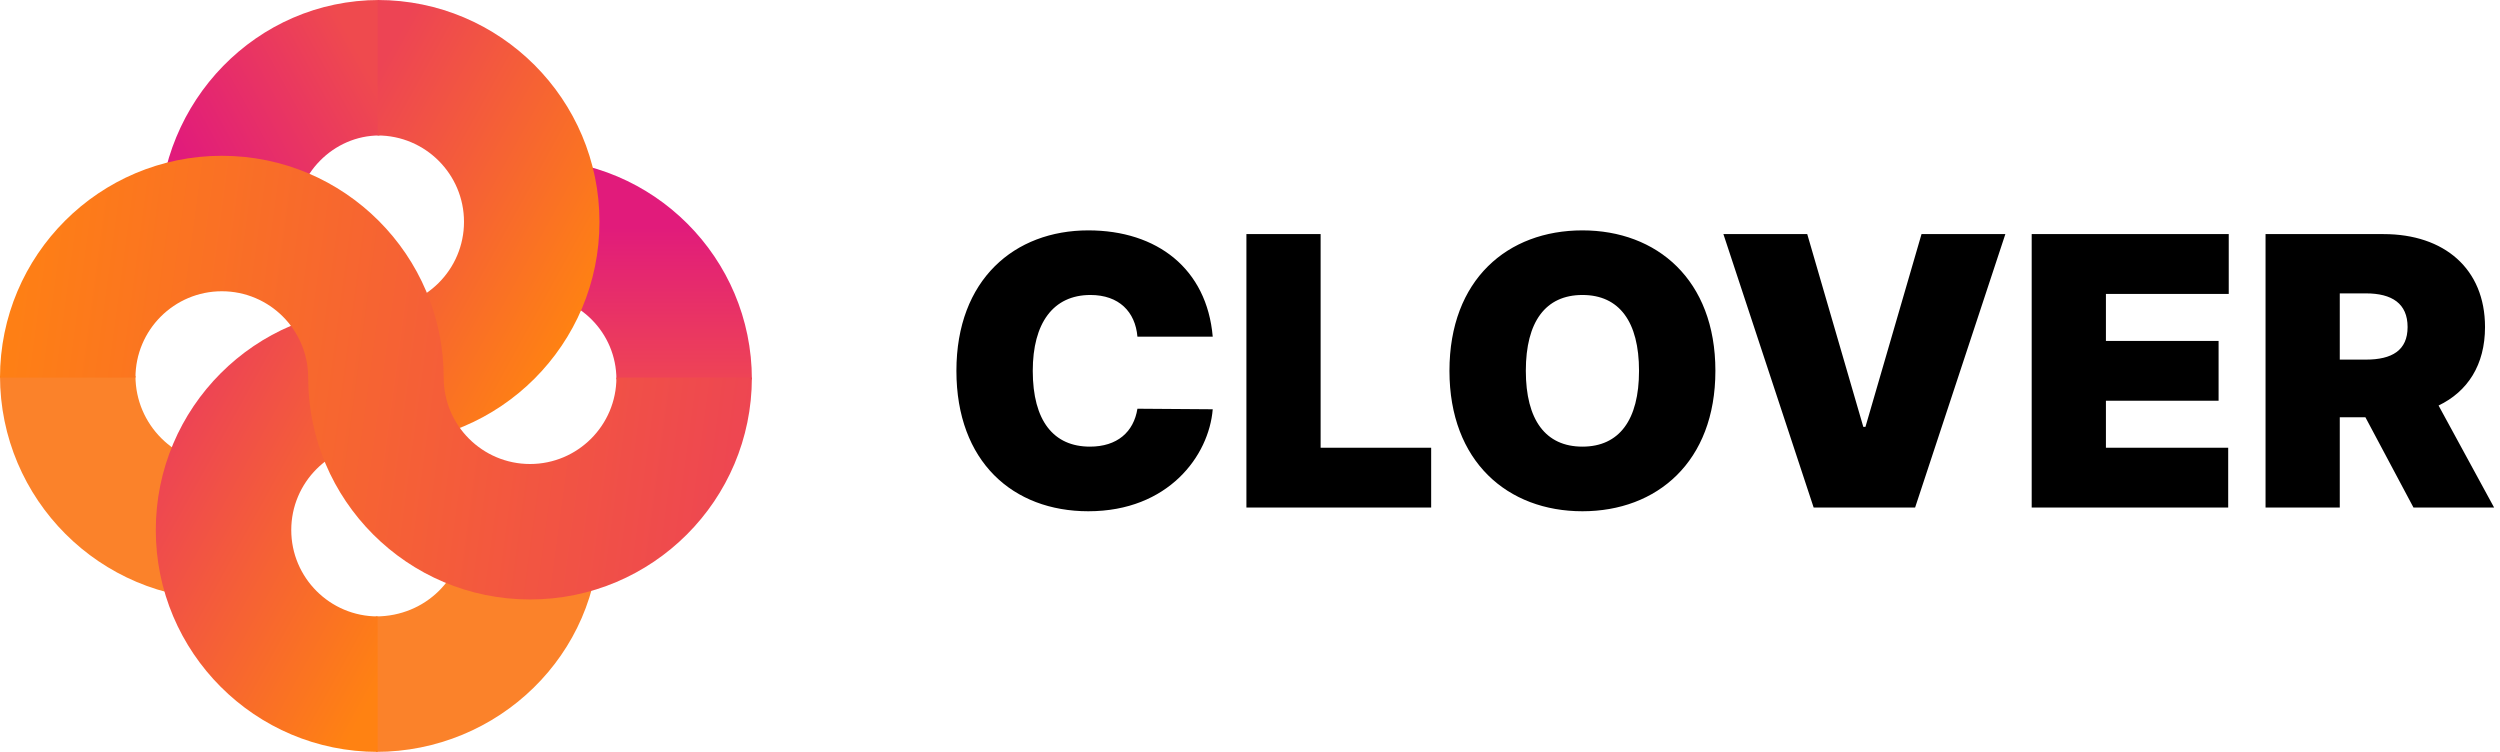
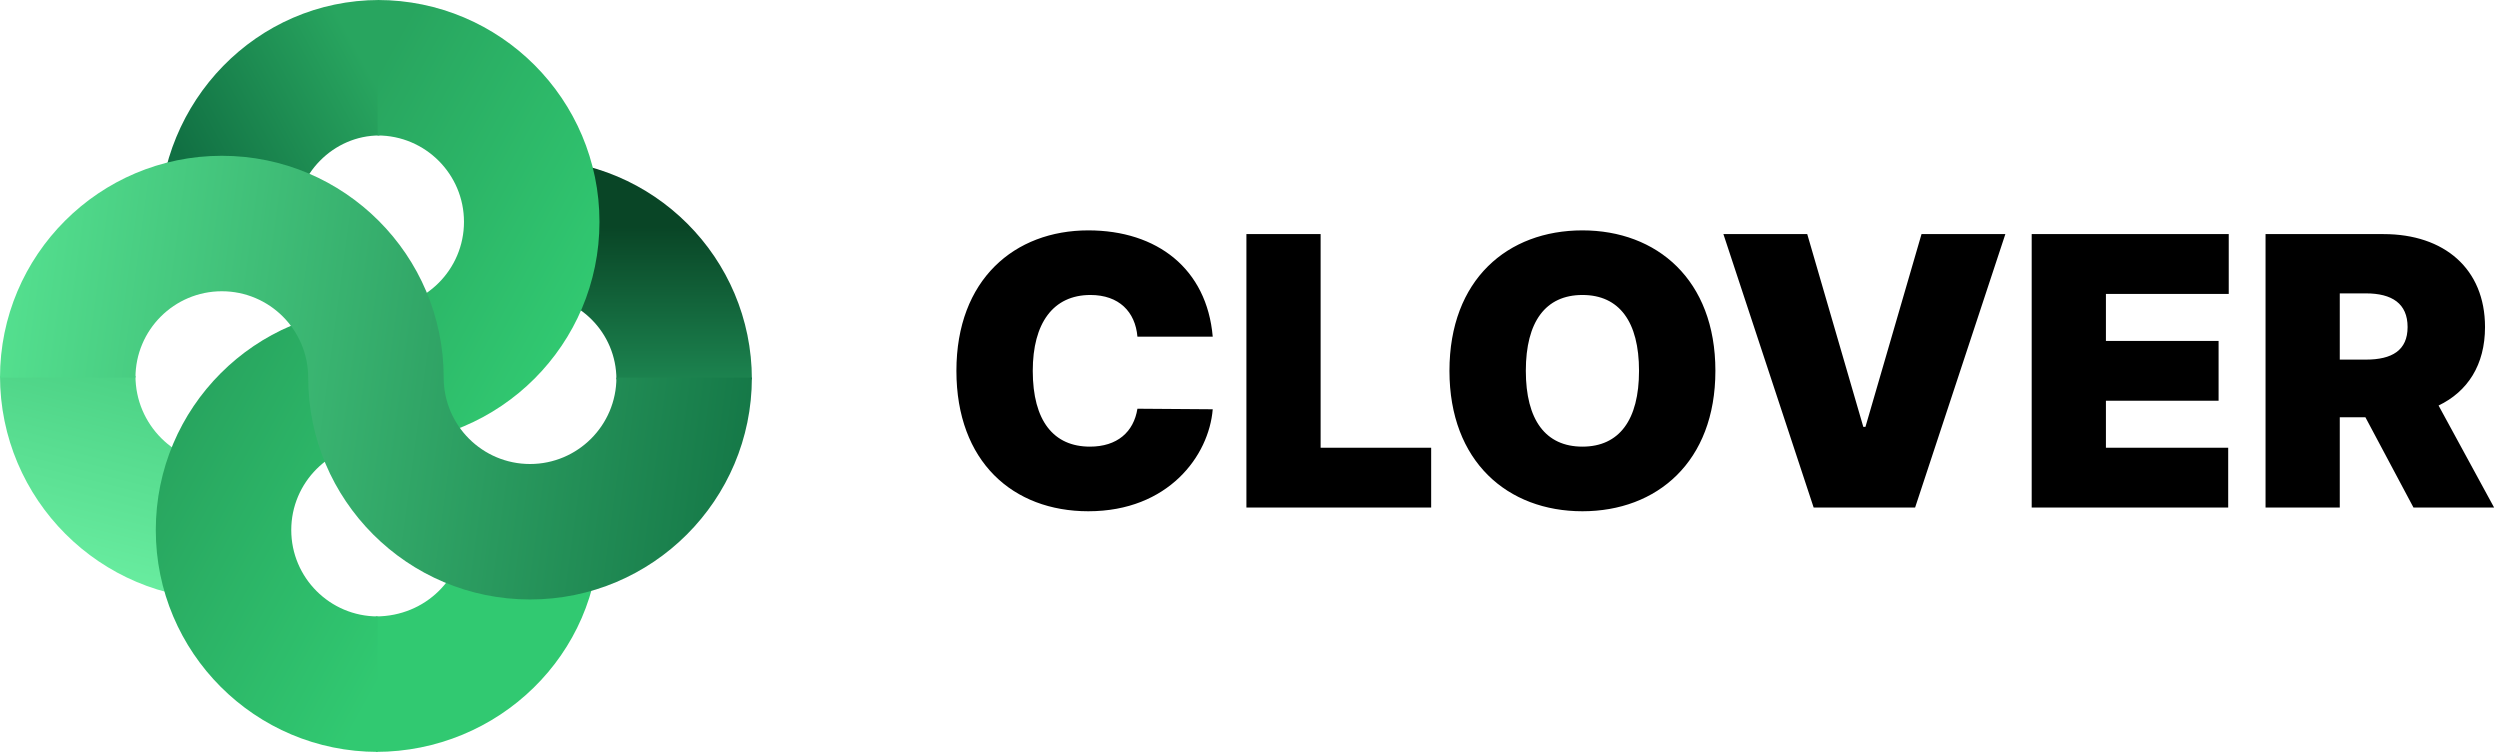
<svg xmlns="http://www.w3.org/2000/svg" width="133" height="40" viewBox="0 0 133 40" fill="none">
  <path d="M64.517 17.909C64.204 14.301 61.562 12.256 57.898 12.256C53.977 12.256 50.881 14.869 50.881 19.727C50.881 24.564 53.892 27.199 57.898 27.199C62.159 27.199 64.318 24.244 64.517 21.773L60.511 21.744C60.312 22.987 59.432 23.761 57.983 23.761C56.058 23.761 54.943 22.398 54.943 19.727C54.943 17.199 56.023 15.693 58.011 15.693C59.531 15.693 60.398 16.588 60.511 17.909H64.517ZM66.309 27H76.138V23.818H70.257V12.454H66.309V27ZM91.259 19.727C91.259 14.869 88.134 12.256 84.185 12.256C80.208 12.256 77.111 14.869 77.111 19.727C77.111 24.557 80.208 27.199 84.185 27.199C88.134 27.199 91.259 24.585 91.259 19.727ZM87.196 19.727C87.196 22.341 86.145 23.761 84.185 23.761C82.225 23.761 81.174 22.341 81.174 19.727C81.174 17.114 82.225 15.693 84.185 15.693C86.145 15.693 87.196 17.114 87.196 19.727ZM96.145 12.454H91.685L96.486 27H101.884L106.685 12.454H102.225L99.242 22.71H99.128L96.145 12.454ZM108.086 27H118.54V23.818H112.035V21.318H118.029V18.136H112.035V15.636H118.569V12.454H108.086V27ZM120.527 27H124.476V22.199H125.84L128.397 27H132.686L129.732 21.574C131.28 20.828 132.203 19.415 132.203 17.398C132.203 14.301 130.037 12.454 126.806 12.454H120.527V27ZM124.476 19.131V15.608H125.868C127.253 15.608 128.084 16.148 128.084 17.398C128.084 18.641 127.253 19.131 125.868 19.131H124.476Z" fill="black" />
-   <path fill-rule="evenodd" clip-rule="evenodd" d="M20 32.793C22.66 32.793 24.685 30.7 24.685 28.288H31.892C31.892 34.828 26.49 40 20 40V32.793Z" fill="#FB822A" />
-   <path fill-rule="evenodd" clip-rule="evenodd" d="M32.793 20.18C32.793 17.695 30.774 15.676 28.288 15.676V8.468C34.754 8.468 40 13.714 40 20.18H32.793Z" fill="url(#paint0_linear)" />
+   <path fill-rule="evenodd" clip-rule="evenodd" d="M20 32.793C22.66 32.793 24.685 30.7 24.685 28.288H31.892C31.892 34.828 26.49 40 20 40V32.793Z" fill="#31C971" />
+   <path fill-rule="evenodd" clip-rule="evenodd" d="M32.793 20.18C32.793 17.695 30.773 15.676 28.288 15.676V8.469C34.754 8.469 40 13.714 40 20.18H32.793Z" fill="url(#paint0_linear)" />
  <path fill-rule="evenodd" clip-rule="evenodd" d="M7.207 20C7.207 22.585 9.307 24.685 11.892 24.685V31.892C5.327 31.892 0 26.565 0 20H7.207Z" fill="url(#paint1_linear)" />
-   <path fill-rule="evenodd" clip-rule="evenodd" d="M20.18 7.207C17.769 7.207 15.676 9.232 15.676 11.892H8.468C8.468 5.402 13.64 0 20.18 0V7.207Z" fill="url(#paint2_linear)" />
-   <path fill-rule="evenodd" clip-rule="evenodd" d="M24.685 11.802C24.685 9.267 22.625 7.207 20.09 7.207V0C26.606 0 31.892 5.286 31.892 11.802C31.892 18.317 26.606 23.604 20.09 23.604C17.555 23.604 15.495 25.663 15.495 28.198C15.495 30.733 17.555 32.793 20.09 32.793V40C13.575 40 8.288 34.714 8.288 28.198C8.288 21.683 13.575 16.396 20.09 16.396C22.625 16.396 24.685 14.337 24.685 11.802Z" fill="url(#paint3_linear)" />
+   <path fill-rule="evenodd" clip-rule="evenodd" d="M20.18 7.207C17.769 7.207 15.675 9.232 15.675 11.892H8.468C8.468 5.402 13.64 0 20.18 0V7.207Z" fill="url(#paint2_linear)" />
+   <path fill-rule="evenodd" clip-rule="evenodd" d="M24.684 11.802C24.684 9.267 22.625 7.207 20.09 7.207V0C26.605 0 31.892 5.286 31.892 11.802C31.892 18.317 26.605 23.604 20.09 23.604C17.555 23.604 15.495 25.663 15.495 28.198C15.495 30.733 17.555 32.793 20.09 32.793V40C13.574 40 8.288 34.714 8.288 28.198C8.288 21.683 13.574 16.396 20.09 16.396C22.625 16.396 24.684 14.337 24.684 11.802Z" fill="url(#paint3_linear)" />
  <path fill-rule="evenodd" clip-rule="evenodd" d="M11.802 15.495C9.267 15.495 7.207 17.555 7.207 20.09H0C0 13.575 5.286 8.288 11.802 8.288C18.317 8.288 23.604 13.575 23.604 20.09C23.604 22.625 25.663 24.685 28.198 24.685C30.733 24.685 32.793 22.625 32.793 20.09H40C40 26.606 34.714 31.892 28.198 31.892C21.683 31.892 16.396 26.606 16.396 20.09C16.396 17.555 14.337 15.495 11.802 15.495Z" fill="url(#paint4_linear)" />
  <defs>
    <linearGradient id="paint0_linear" x1="32.342" y1="12.072" x2="32.342" y2="20.18" gradientUnits="userSpaceOnUse">
-       <stop stop-color="#E11B7B" />
-       <stop offset="1" stop-color="#EE4455" />
+       <stop stop-color="#094526" />
+       <stop offset="1" stop-color="#1C834F" />
    </linearGradient>
-     <linearGradient id="paint1_linear" x1="7.748" y1="20" x2="7.748" y2="28.288" gradientUnits="userSpaceOnUse">
-       <stop stop-color="#FB822A" />
-       <stop offset="1" stop-color="#FB822A" />
+     <linearGradient id="paint1_linear" x1="9" y1="20" x2="6" y2="32" gradientUnits="userSpaceOnUse">
+       <stop stop-color="#4BD184" />
+       <stop offset="1" stop-color="#6BEFA2" />
    </linearGradient>
-     <linearGradient id="paint2_linear" x1="10.631" y1="10" x2="20.18" y2="4.775" gradientUnits="userSpaceOnUse">
-       <stop stop-color="#E11B7B" />
-       <stop offset="1" stop-color="#EF4A4E" />
+     <linearGradient id="paint2_linear" x1="10.63" y1="10" x2="20.18" y2="4.775" gradientUnits="userSpaceOnUse">
+       <stop stop-color="#117043" />
+       <stop offset="1" stop-color="#28A55F" />
    </linearGradient>
    <linearGradient id="paint3_linear" x1="20.18" y1="3.604" x2="34.036" y2="11.233" gradientUnits="userSpaceOnUse">
-       <stop stop-color="#ED4454" />
-       <stop offset="1" stop-color="#FF8212" />
+       <stop stop-color="#28A55F" />
+       <stop offset="1" stop-color="#31C971" />
    </linearGradient>
    <linearGradient id="paint4_linear" x1="0" y1="8.288" x2="42.409" y2="13.996" gradientUnits="userSpaceOnUse">
-       <stop stop-color="#FF8212" />
-       <stop offset="1" stop-color="#ED4454" />
+       <stop stop-color="#56E391" />
+       <stop offset="1" stop-color="#137545" />
    </linearGradient>
  </defs>
</svg>
